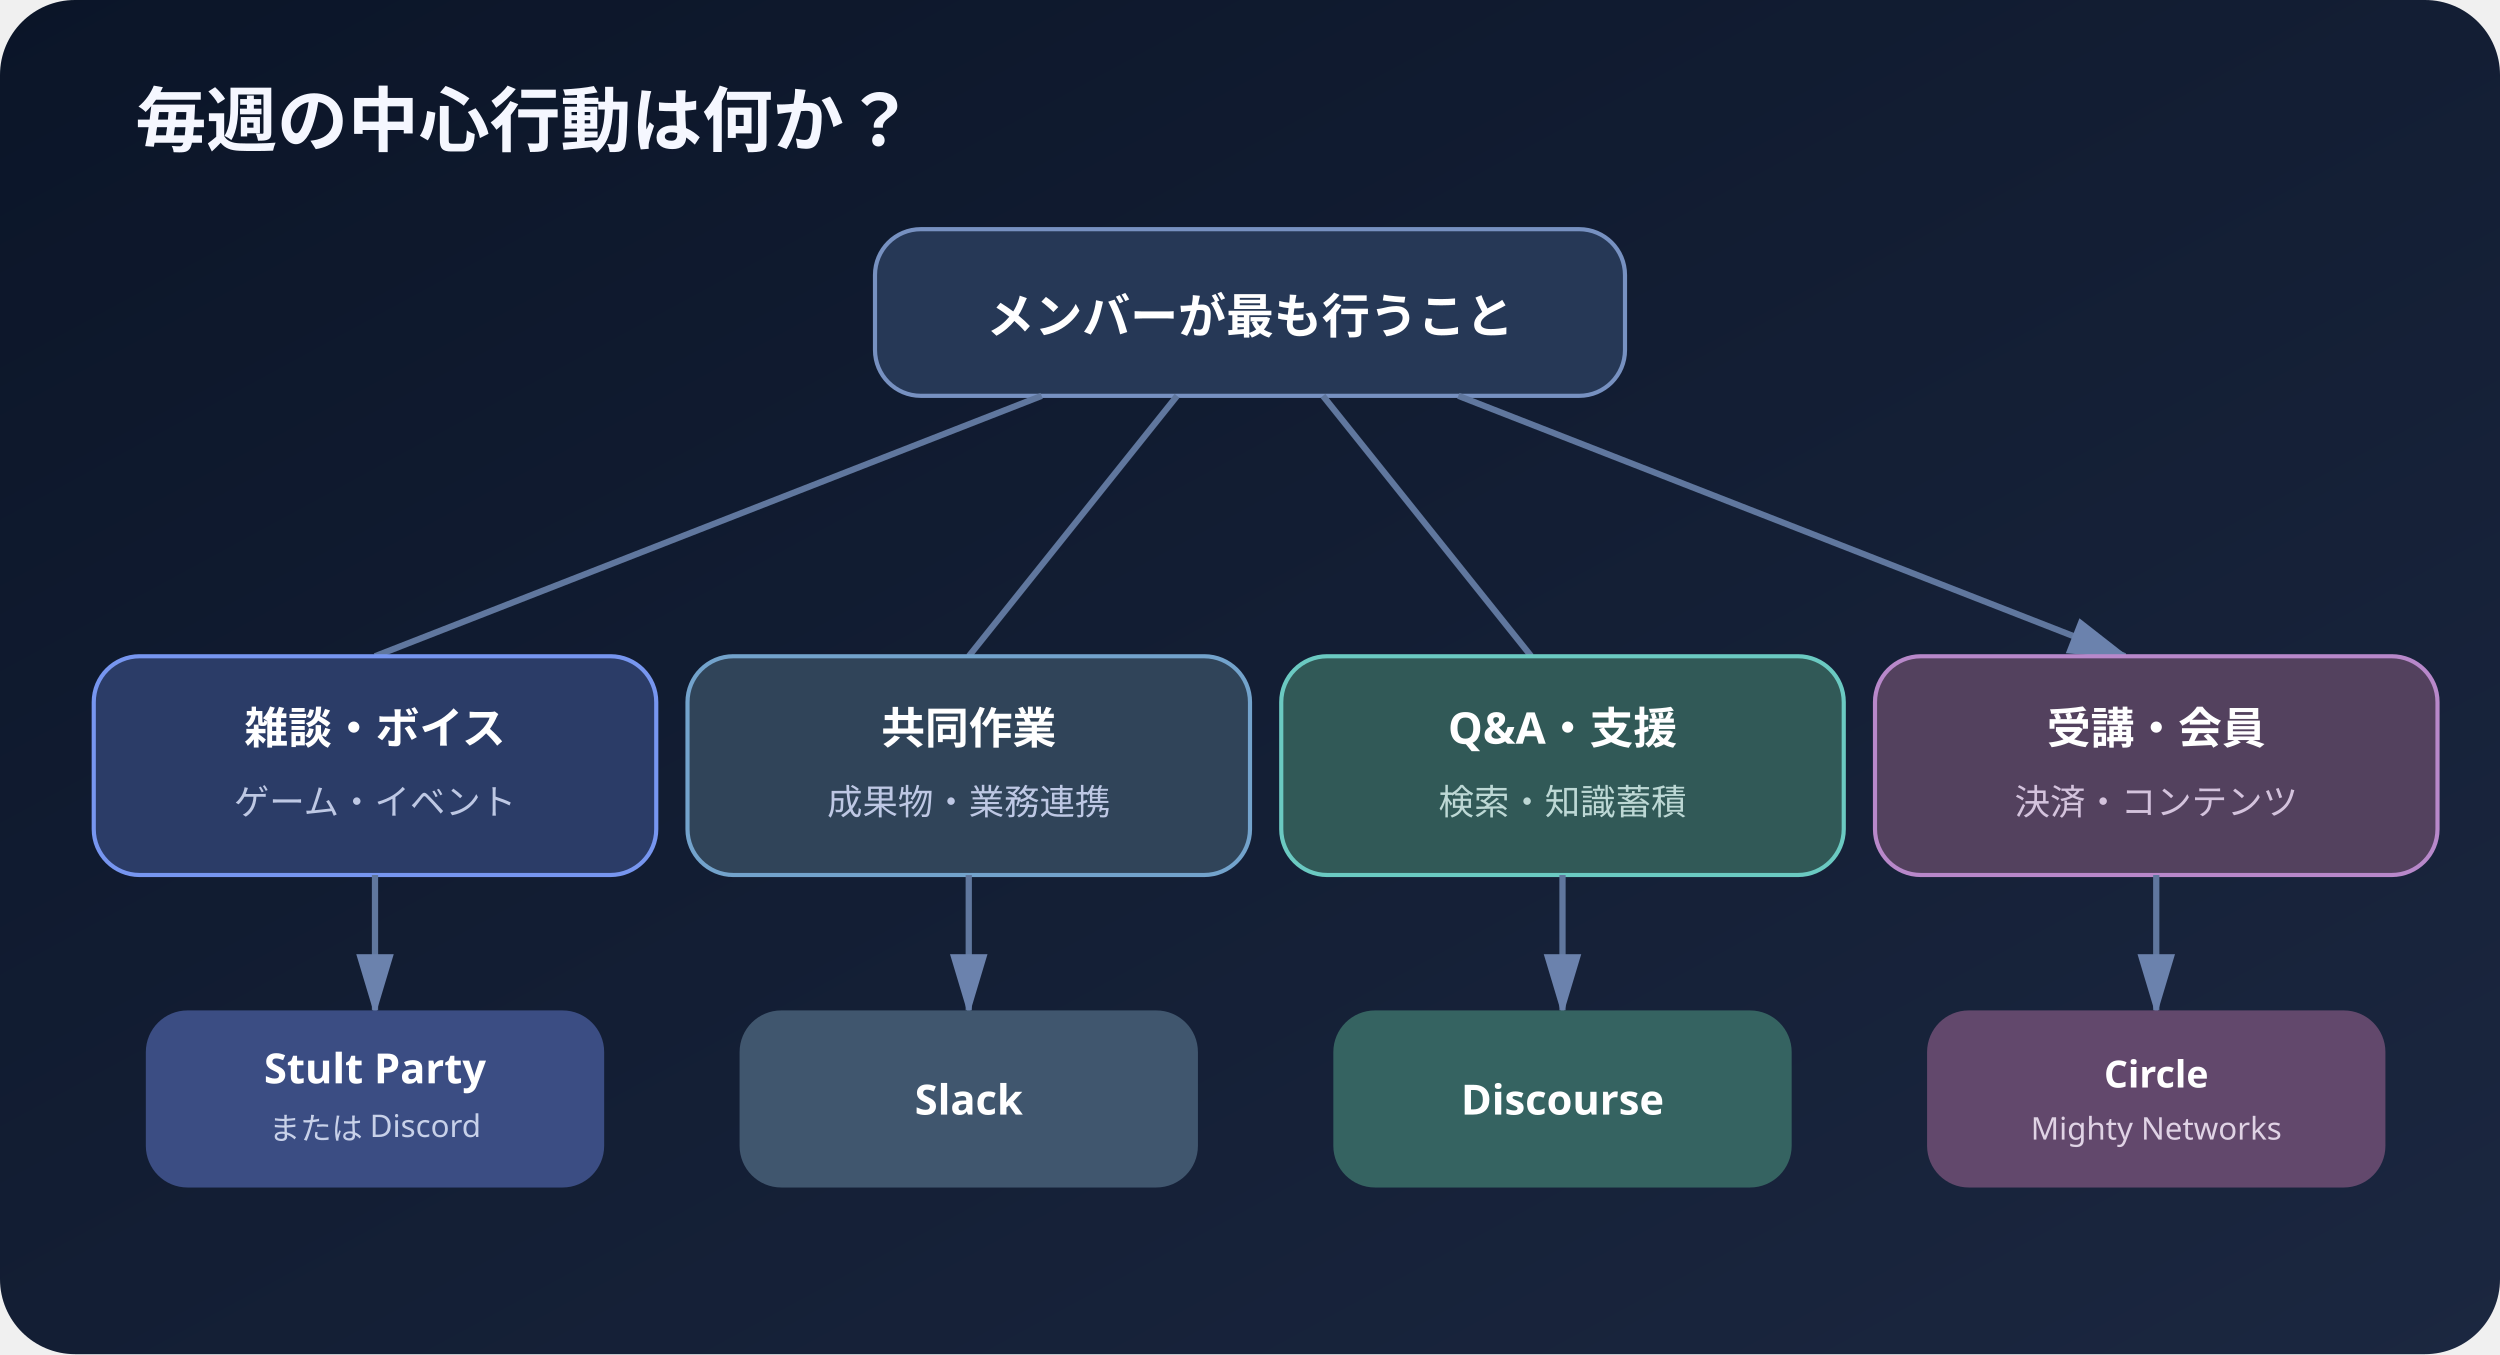
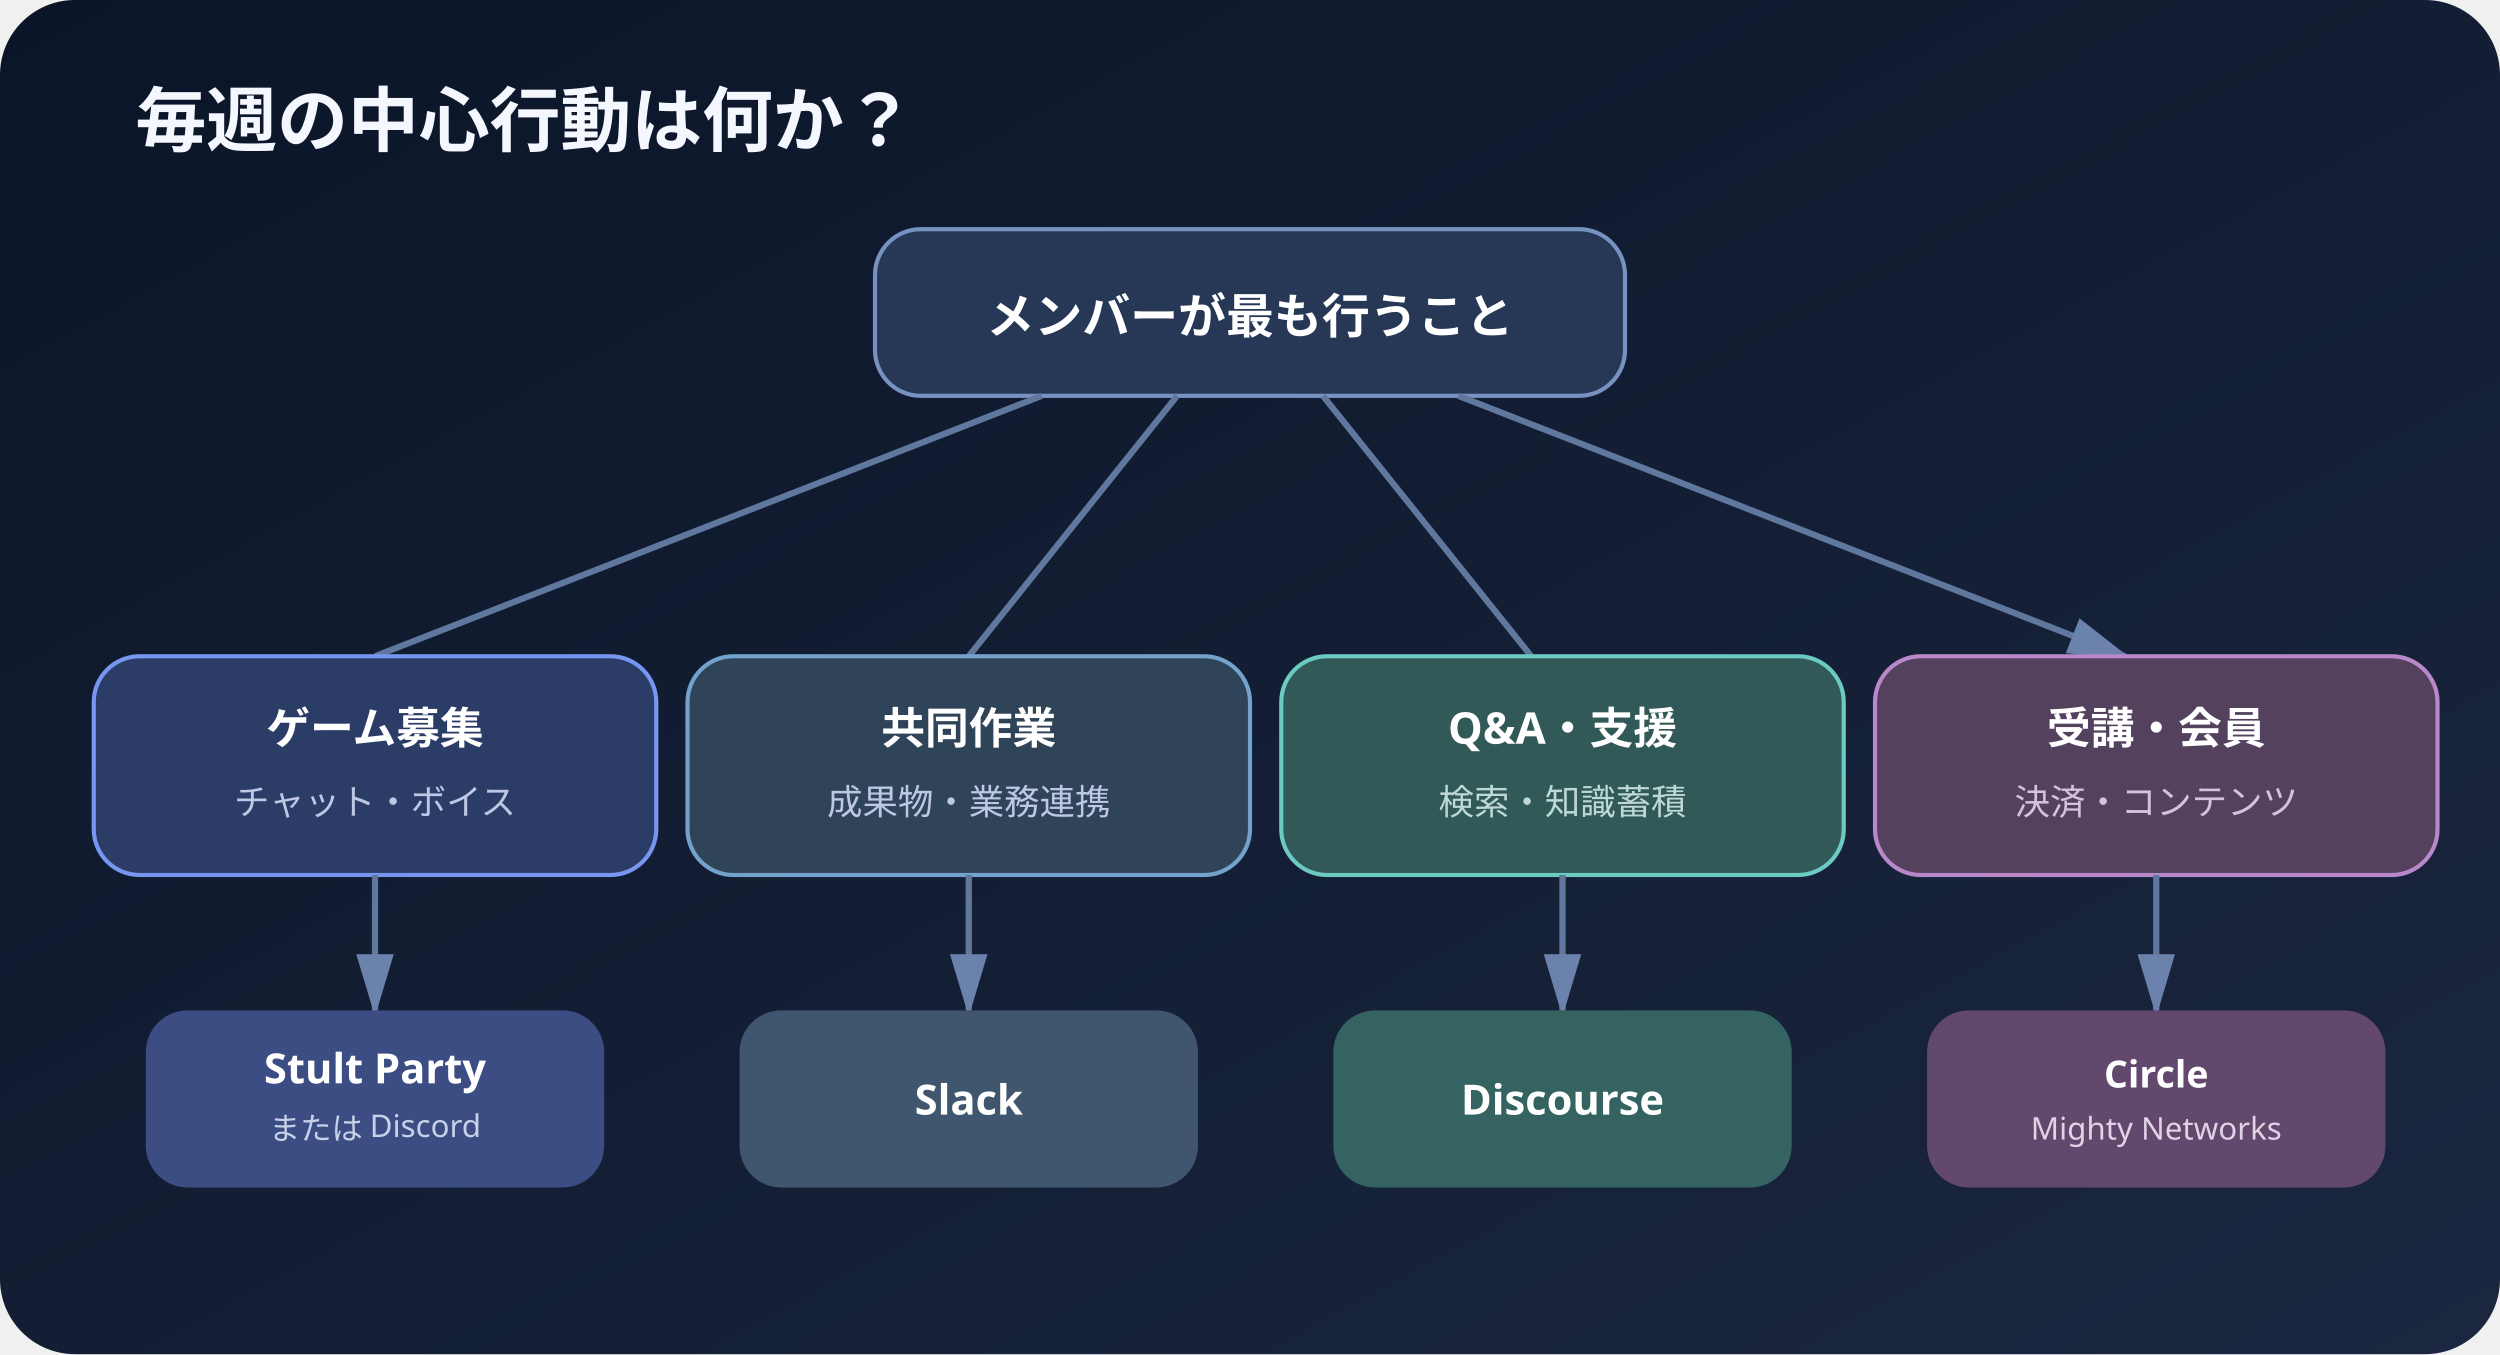
<svg xmlns="http://www.w3.org/2000/svg" width="1200" height="650" viewBox="0 0 1200 650" role="img" aria-labelledby="t d">
  <defs>
    <linearGradient id="b" x2="1" y2="1">
      <stop stop-color="#0b1528" />
      <stop offset="1" stop-color="#1b2740" />
    </linearGradient>
    <marker id="a" markerWidth="10" markerHeight="10" refX="9" refY="3" orient="auto">
      <path d="M0 0L10 3 0 6z" fill="#6b82ad" />
    </marker>
  </defs>
  <rect width="1200" height="650" rx="36" fill="url(#b)" />
  <g font-family="sans-serif">
    <text x="65" y="70" fill="#f5f7ff" font-size="34" font-weight="700">毎週の中心行動は何か？</text>
    <rect x="420" y="110" width="360" height="80" rx="22" fill="#263856" stroke="#7791c1" stroke-width="2" />
    <text x="600" y="160" text-anchor="middle" fill="white" font-size="23" font-weight="700">メンバーが最も行うこと</text>
    <path d="M500 190L180 315M565 190L465 315M635 190L735 315M700 190L1020 315" fill="none" stroke="#60779e" stroke-width="3" marker-end="url(#a)" />
    <g text-anchor="middle">
      <g transform="translate(45 315)">
        <rect width="270" height="105" rx="22" fill="#2b3c67" stroke="#7796f0" stroke-width="2" />
-         <text x="135" y="42" fill="white" font-size="21" font-weight="700">雑談・ボイス</text>
-         <text x="135" y="76" fill="#bec8e4" font-size="17">ゲーム・イベント</text>
+         <text x="135" y="42" fill="white" font-size="21" font-weight="700">ゲーム募集</text>
+         <text x="135" y="76" fill="#bec8e4" font-size="17">チャット・ボイス</text>
        <path d="M135 105v65" stroke="#60779e" stroke-width="3" marker-end="url(#a)" />
        <rect x="25" y="170" width="220" height="85" rx="20" fill="#3b4d83" />
        <text x="135" y="205" fill="white" font-size="20" font-weight="700">Stult Party</text>
        <text x="135" y="232" fill="#c8d1e9" font-size="15">または Discord</text>
      </g>
      <g transform="translate(330 315)">
        <rect width="270" height="105" rx="22" fill="#304459" stroke="#73a3cc" stroke-width="2" />
        <text x="135" y="42" fill="white" font-size="21" font-weight="700">共同作業</text>
        <text x="135" y="76" fill="#bec8e4" font-size="17">成果物・業務連携</text>
        <path d="M135 105v65" stroke="#60779e" stroke-width="3" marker-end="url(#a)" />
        <rect x="25" y="170" width="220" height="85" rx="20" fill="#40566e" />
        <text x="135" y="220" fill="white" font-size="20" font-weight="700">Slack</text>
      </g>
      <g transform="translate(615 315)">
        <rect width="270" height="105" rx="22" fill="#315957" stroke="#6bcac2" stroke-width="2" />
        <text x="135" y="42" fill="white" font-size="21" font-weight="700">Q&amp;A・支援</text>
        <text x="135" y="76" fill="#bdd8d5" font-size="17">検索・知識蓄積</text>
        <path d="M135 105v65" stroke="#60779e" stroke-width="3" marker-end="url(#a)" />
        <rect x="25" y="170" width="220" height="85" rx="20" fill="#356361" />
        <text x="135" y="220" fill="white" font-size="20" font-weight="700">Discourse</text>
      </g>
      <g transform="translate(900 315)">
        <rect width="270" height="105" rx="22" fill="#53415e" stroke="#b888ca" stroke-width="2" />
        <text x="135" y="42" fill="white" font-size="21" font-weight="700">受講・会員</text>
        <text x="135" y="76" fill="#d4c3dd" font-size="17">決済・コンテンツ</text>
        <path d="M135 105v65" stroke="#60779e" stroke-width="3" marker-end="url(#a)" />
        <rect x="25" y="170" width="220" height="85" rx="20" fill="#62486c" />
        <text x="135" y="207" fill="white" font-size="18" font-weight="700">Circle</text>
        <text x="135" y="232" fill="#e0d3e5" font-size="15">Mighty Networks</text>
      </g>
    </g>
  </g>
</svg>
